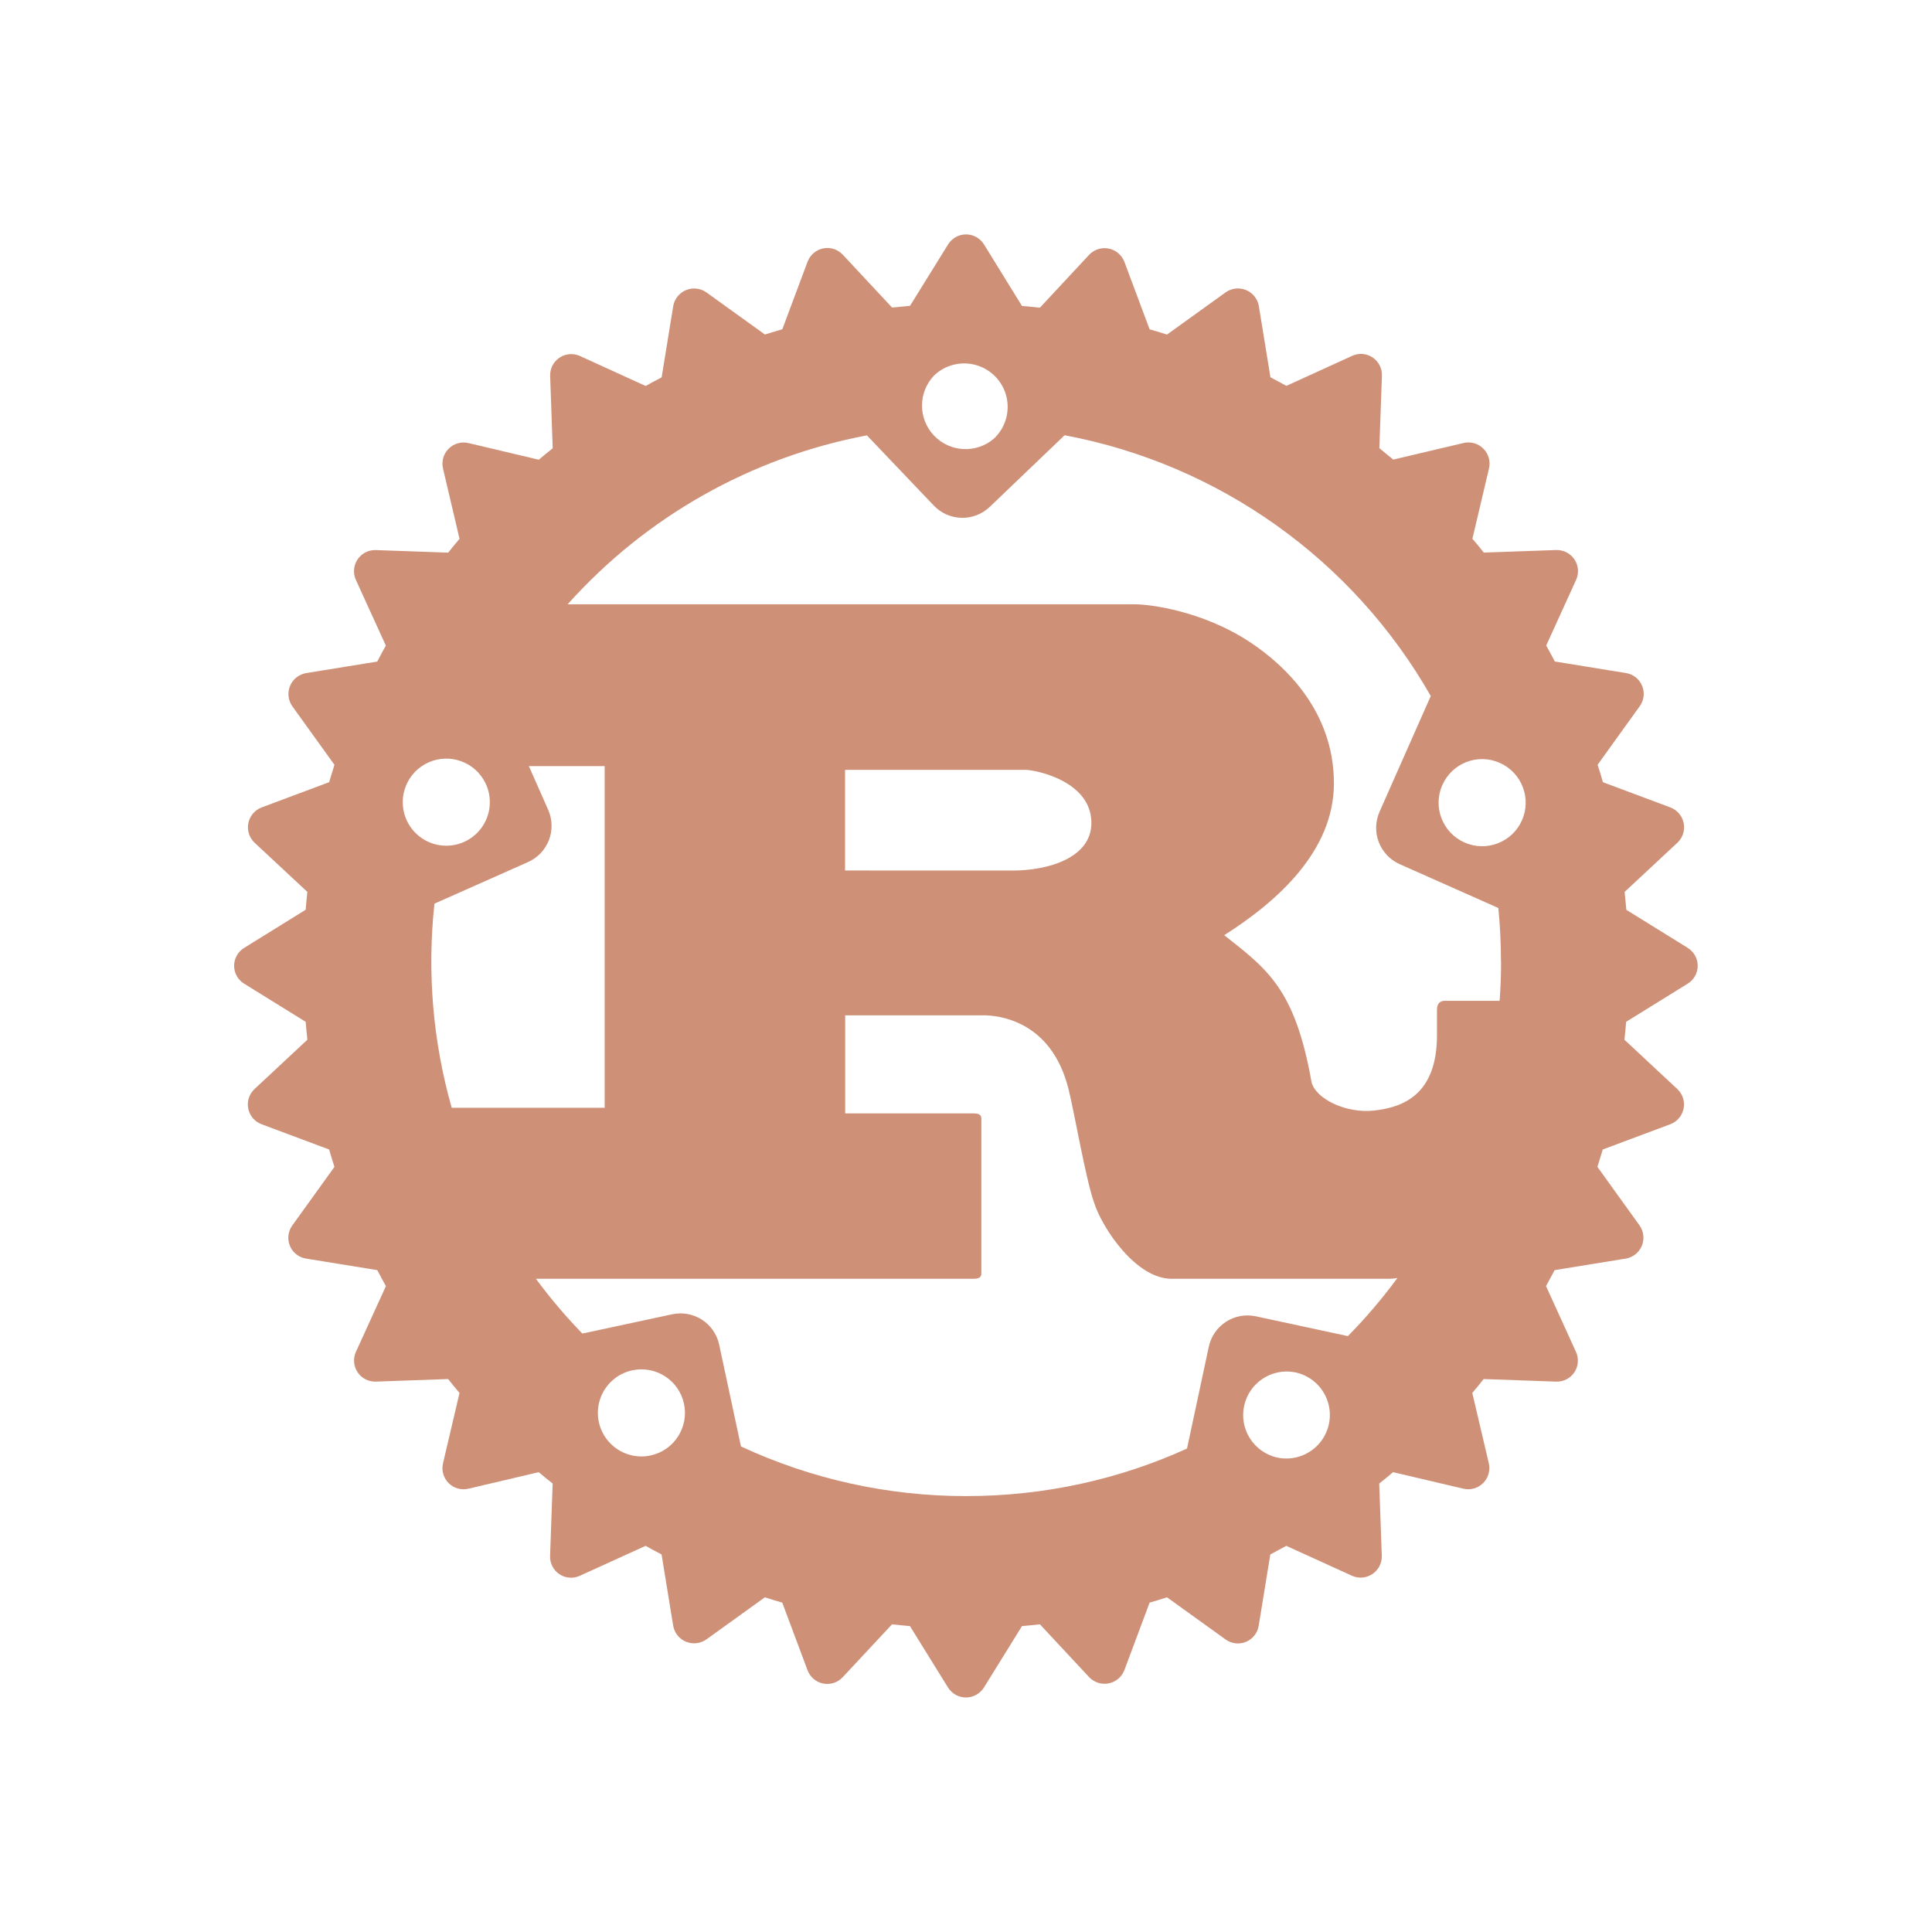
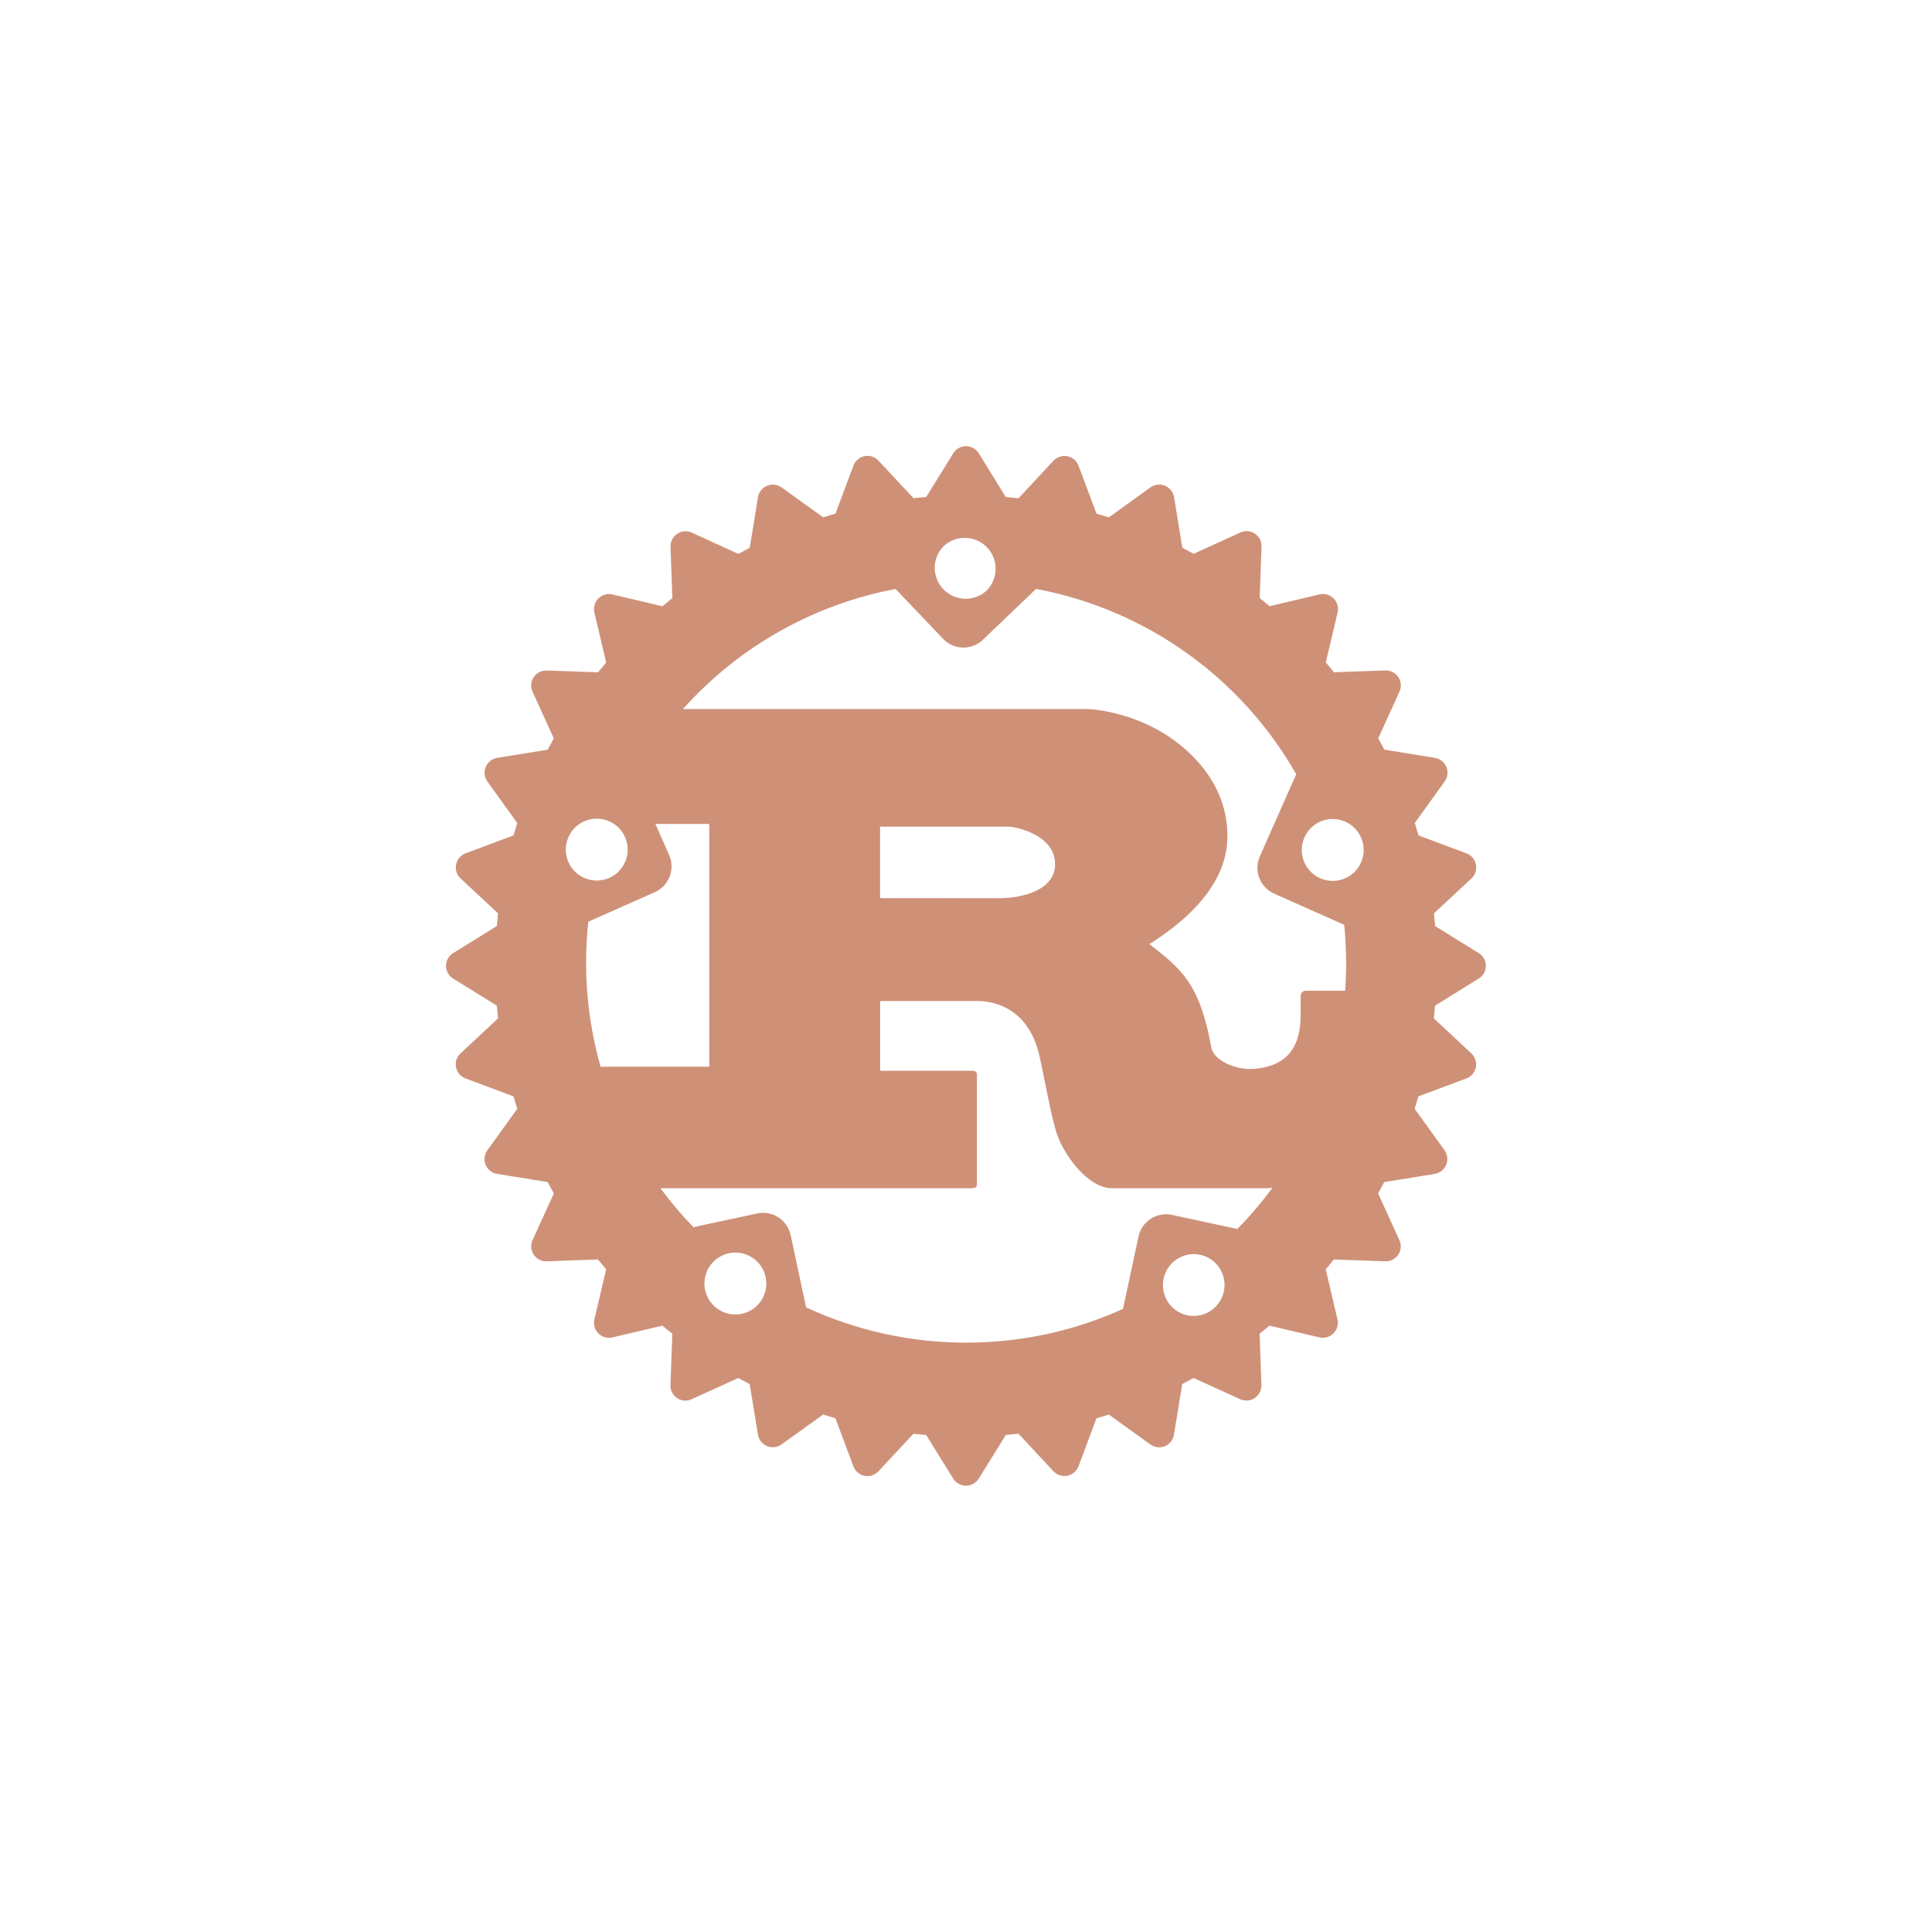
- <svg xmlns="http://www.w3.org/2000/svg" width="48" height="48" viewBox="-3.84 -3.84 31.68 31.68">
+ <svg xmlns="http://www.w3.org/2000/svg" width="48" height="48" viewBox="-10.294 -10.294 44.588 44.588">
  <style>
        @keyframes popup {
            0% {
                opacity: 0;
                transform: scale(0);
            }
-             50% {
-                 transform: scale(1.2);
-             }
-             70% {
-                 transform: scale(0.9);
-             }
-             85% {
-                 transform: scale(1.05);
-             }
            100% {
                opacity: 1;
                transform: scale(1);
            }
        }
-         @keyframes float {
-             0%, 100% {
-                 filter: drop-shadow(0 0 8px rgba(206, 145, 120, 0.3));
-             }
-             25% {
-                 filter: drop-shadow(0 0 12px rgba(206, 145, 120, 0.5));
-             }
-             50% {
-                 filter: drop-shadow(0 0 15px rgba(206, 145, 120, 0.6));
-             }
-             75% {
-                 filter: drop-shadow(0 0 12px rgba(206, 145, 120, 0.5));
-             }
+         @keyframes shake {
+             0%, 100% { transform: translate(0, 0) rotate(0deg); }
+             10% { transform: translate(-2px, -2px) rotate(-1deg); }
+             20% { transform: translate(2px, 2px) rotate(1deg); }
+             30% { transform: translate(-2px, 2px) rotate(-1deg); }
+             40% { transform: translate(2px, -2px) rotate(1deg); }
+             50% { transform: translate(-1px, 1px) rotate(-0.5deg); }
+             60% { transform: translate(1px, -1px) rotate(0.5deg); }
+             70% { transform: translate(-2px, 0) rotate(-1deg); }
+             80% { transform: translate(2px, 0) rotate(1deg); }
+             90% { transform: translate(-1px, -1px) rotate(-0.5deg); }
        }
        #rust-logo {
-             animation: popup 0.6s cubic-bezier(0.68, -0.55, 0.265, 1.55) forwards, float 3s ease-in-out 0.6s infinite;
-             transform-origin: center;
+             animation: popup 0.6s cubic-bezier(0.68, -0.55, 0.265, 1.55) forwards;
+         }
+         #rust-logo:hover {
+             animation: shake 0.5s ease-in-out infinite;
        }
    </style>
  <g id="rust-logo">
-     <path d="M23.835 11.703l-1.007-.624a13.727 13.727 0 00-.028-.294l.866-.807a.348.348 0 00-.115-.578l-1.107-.414a8.496 8.496 0 00-.087-.286l.69-.959a.346.346 0 00-.226-.545l-1.166-.189a9.357 9.357 0 00-.141-.262l.49-1.076a.344.344 0 00-.027-.336.349.349 0 00-.301-.154l-1.185.042a6.744 6.744 0 00-.187-.227l.272-1.153a.347.347 0 00-.417-.417l-1.153.272a14.018 14.018 0 00-.228-.187l.042-1.185a.344.344 0 00-.49-.328l-1.076.491c-.087-.048-.174-.095-.262-.141l-.19-1.167A.348.348 0 0016.256.955l-.96.691a8.487 8.487 0 00-.285-.086l-.414-1.107a.348.348 0 00-.578-.115l-.807.867a9.294 9.294 0 00-.294-.028L12.295.168a.346.346 0 00-.589 0l-.624 1.007a13.738 13.738 0 00-.294.028L9.98.337a.346.346 0 00-.578.115l-.414 1.107c-.096.027-.19.057-.285.086L7.744.955a.348.348 0 00-.545.226L7.009 2.348a9.357 9.357 0 00-.262.141l-1.076-.491a.346.346 0 00-.49.328l.042 1.185a7.983 7.983 0 00-.228.187L3.841 3.425a.347.347 0 00-.417.417l.271 1.153c-.063.075-.126.151-.186.227l-1.185-.042a.346.346 0 00-.328.49l.491 1.076a9.167 9.167 0 00-.141.262l-1.166.189a.348.348 0 00-.226.545l.69.959a13.303 13.303 0 00-.087.285l-1.107.414a.348.348 0 00-.116.578l.866.807a9.294 9.294 0 00-.028.293l-1.007.624a.344.344 0 000 .589l1.007.624c.008.098.018.196.028.294l-.866.808a.346.346 0 00.116.578l1.107.414c.027.096.057.191.087.285l-.69.959a.345.345 0 00.227.545l1.166.189c.046.088.092.175.141.262l-.491 1.076a.346.346 0 00.328.49l1.183-.042c.062.077.123.153.187.228l-.271 1.154a.346.346 0 00.417.416l1.153-.271c.075.064.151.126.228.186l-.042 1.185a.344.344 0 00.49.327l1.076-.49c.087.049.174.095.262.141l.19 1.166a.348.348 0 00.545.227l.959-.69a9.299 9.299 0 00.285.087l.414 1.107a.345.345 0 00.578.115l.808-.866c.097.011.195.02.294.029l.624 1.007a.347.347 0 00.589 0l.624-1.007c.098-.009.196-.018.294-.029l.807.866a.348.348 0 00.578-.115l.414-1.107a8.463 8.463 0 00.285-.087l.959.69a.345.345 0 00.545-.227l.19-1.166c.088-.046.175-.093.262-.141l1.076.49a.347.347 0 00.49-.327l-.042-1.185a6.727 6.727 0 00.227-.186l1.153.271a.347.347 0 00.417-.416l-.271-1.154c.063-.075.126-.151.186-.228l1.185.042a.344.344 0 00.328-.49l-.49-1.076c.048-.087.095-.174.141-.262l1.166-.189a.348.348 0 00.226-.545l-.69-.959.087-.285 1.107-.414a.346.346 0 00.115-.578l-.866-.808c.01-.097.02-.195.028-.294l1.007-.624a.344.344 0 000-.589zm-6.741 8.355a.714.714 0 01.299-1.396.714.714 0 11-.3 1.396zm-.342-2.314a.649.649 0 00-.771.5l-.357 1.669c-1.103.501-2.329.779-3.619.779a8.737 8.737 0 01-3.695-.814l-.357-1.668a.648.648 0 00-.771-.499l-1.473.316a8.722 8.722 0 01-.761-.898h7.168c.081 0 .136-.014.136-.088v-2.536c0-.074-.054-.088-.136-.088h-2.097v-1.608h2.268c.206 0 1.107.059 1.394 1.209.09.353.287 1.504.423 1.873.135.413.683 1.238 1.268 1.238h3.572a.749.749 0 00.13-.013 8.787 8.787 0 01-.812.953zM6.837 20.024a.714.714 0 11-.3-1.396.714.714 0 01.3 1.396zM4.118 8.997a.714.714 0 11-1.304.579.714.714 0 011.304-.579zm-.835 1.981l1.535-.682a.65.65 0 00.33-.859l-.316-.715h1.243v5.603H3.567a8.775 8.775 0 01-.283-3.348zm6.734-.544V8.784h2.96c.153 0 1.079.177 1.079.87 0 .575-.711.781-1.295.781zm10.757 1.486c0 .219-.008.436-.024.651h-.9c-.09 0-.127.059-.127.148v.413c0 .973-.549 1.185-1.03 1.238-.458.052-.965-.191-1.028-.472-.27-1.519-.72-1.844-1.431-2.403.882-.56 1.799-1.386 1.799-2.491 0-1.194-.819-1.946-1.377-2.315-.782-.516-1.649-.62-1.883-.62H5.468a8.765 8.765 0 014.907-2.77l1.097 1.151a.648.648 0 00.918.021l1.227-1.174a8.775 8.775 0 016.004 4.276l-.84 1.898a.652.652 0 00.33.859l1.618.719c.028.287.043.577.043.872zm-9.301-9.599a.713.713 0 11.984 1.032.714.714 0 01-.984-1.032zm8.339 6.71a.711.711 0 01.94-.362.714.714 0 11-.941.363z" fill="#CE9178" />
+     <path fill="#CE9178" d="M23.835 11.703l-1.007-.624a13.727 13.727 0 00-.028-.294l.866-.807a.348.348 0 00-.115-.578l-1.107-.414a8.496 8.496 0 00-.087-.286l.69-.959a.346.346 0 00-.226-.545l-1.166-.189a9.357 9.357 0 00-.141-.262l.49-1.076a.344.344 0 00-.027-.336.349.349 0 00-.301-.154l-1.185.042a6.744 6.744 0 00-.187-.227l.272-1.153a.347.347 0 00-.417-.417l-1.153.272a14.018 14.018 0 00-.228-.187l.042-1.185a.344.344 0 00-.49-.328l-1.076.491c-.087-.048-.174-.095-.262-.141l-.19-1.167A.348.348 0 0016.256.955l-.96.691a8.487 8.487 0 00-.285-.086l-.414-1.107a.348.348 0 00-.578-.115l-.807.867a9.294 9.294 0 00-.294-.028L12.295.168a.346.346 0 00-.589 0l-.624 1.007a13.738 13.738 0 00-.294.028L9.98.337a.346.346 0 00-.578.115l-.414 1.107c-.096.027-.19.057-.285.086L7.744.955a.348.348 0 00-.545.226L7.009 2.348a9.357 9.357 0 00-.262.141l-1.076-.491a.346.346 0 00-.49.328l.042 1.185a7.983 7.983 0 00-.228.187L3.841 3.425a.347.347 0 00-.417.417l.271 1.153c-.063.075-.126.151-.186.227l-1.185-.042a.346.346 0 00-.328.49l.491 1.076a9.167 9.167 0 00-.141.262l-1.166.189a.348.348 0 00-.226.545l.69.959a13.303 13.303 0 00-.087.285l-1.107.414a.348.348 0 00-.116.578l.866.807a9.294 9.294 0 00-.028.293l-1.007.624a.344.344 0 000 .589l1.007.624c.008.098.018.196.028.294l-.866.808a.346.346 0 00.116.578l1.107.414c.027.096.057.191.087.285l-.69.959a.345.345 0 00.227.545l1.166.189c.046.088.092.175.141.262l-.491 1.076a.346.346 0 00.328.49l1.183-.042c.062.077.123.153.187.228l-.271 1.154a.346.346 0 00.417.416l1.153-.271c.075.064.151.126.228.186l-.042 1.185a.344.344 0 00.49.327l1.076-.49c.087.049.174.095.262.141l.19 1.166a.348.348 0 00.545.227l.959-.69a9.299 9.299 0 00.285.087l.414 1.107a.345.345 0 00.578.115l.808-.866c.097.011.195.02.294.029l.624 1.007a.347.347 0 00.589 0l.624-1.007c.098-.009.196-.018.294-.029l.807.866a.348.348 0 00.578-.115l.414-1.107a8.463 8.463 0 00.285-.087l.959.69a.345.345 0 00.545-.227l.19-1.166c.088-.046.175-.093.262-.141l1.076.49a.347.347 0 00.49-.327l-.042-1.185a6.727 6.727 0 00.227-.186l1.153.271a.347.347 0 00.417-.416l-.271-1.154c.063-.075.126-.151.186-.228l1.185.042a.344.344 0 00.328-.49l-.49-1.076c.048-.087.095-.174.141-.262l1.166-.189a.348.348 0 00.226-.545l-.69-.959.087-.285 1.107-.414a.346.346 0 00.115-.578l-.866-.808c.01-.097.02-.195.028-.294l1.007-.624a.344.344 0 000-.589zm-6.741 8.355a.714.714 0 01.299-1.396.714.714 0 11-.3 1.396zm-.342-2.314a.649.649 0 00-.771.5l-.357 1.669c-1.103.501-2.329.779-3.619.779a8.737 8.737 0 01-3.695-.814l-.357-1.668a.648.648 0 00-.771-.499l-1.473.316a8.722 8.722 0 01-.761-.898h7.168c.081 0 .136-.014.136-.088v-2.536c0-.074-.054-.088-.136-.088h-2.097v-1.608h2.268c.206 0 1.107.059 1.394 1.209.09.353.287 1.504.423 1.873.135.413.683 1.238 1.268 1.238h3.572a.749.749 0 00.13-.013 8.787 8.787 0 01-.812.953zM6.837 20.024a.714.714 0 11-.3-1.396.714.714 0 01.3 1.396zM4.118 8.997a.714.714 0 11-1.304.579.714.714 0 011.304-.579zm-.835 1.981l1.535-.682a.65.65 0 00.33-.859l-.316-.715h1.243v5.603H3.567a8.775 8.775 0 01-.283-3.348zm6.734-.544V8.784h2.96c.153 0 1.079.177 1.079.87 0 .575-.711.781-1.295.781zm10.757 1.486c0 .219-.008.436-.024.651h-.9c-.09 0-.127.059-.127.148v.413c0 .973-.549 1.185-1.03 1.238-.458.052-.965-.191-1.028-.472-.27-1.519-.72-1.844-1.431-2.403.882-.56 1.799-1.386 1.799-2.491 0-1.194-.819-1.946-1.377-2.315-.782-.516-1.649-.62-1.883-.62H5.468a8.765 8.765 0 014.907-2.77l1.097 1.151a.648.648 0 00.918.021l1.227-1.174a8.775 8.775 0 016.004 4.276l-.84 1.898a.652.652 0 00.33.859l1.618.719c.028.287.043.577.043.872zm-9.301-9.599a.713.713 0 11.984 1.032.714.714 0 01-.984-1.032zm8.339 6.71a.711.711 0 01.94-.362.714.714 0 11-.941.363z" />
  </g>
</svg>
